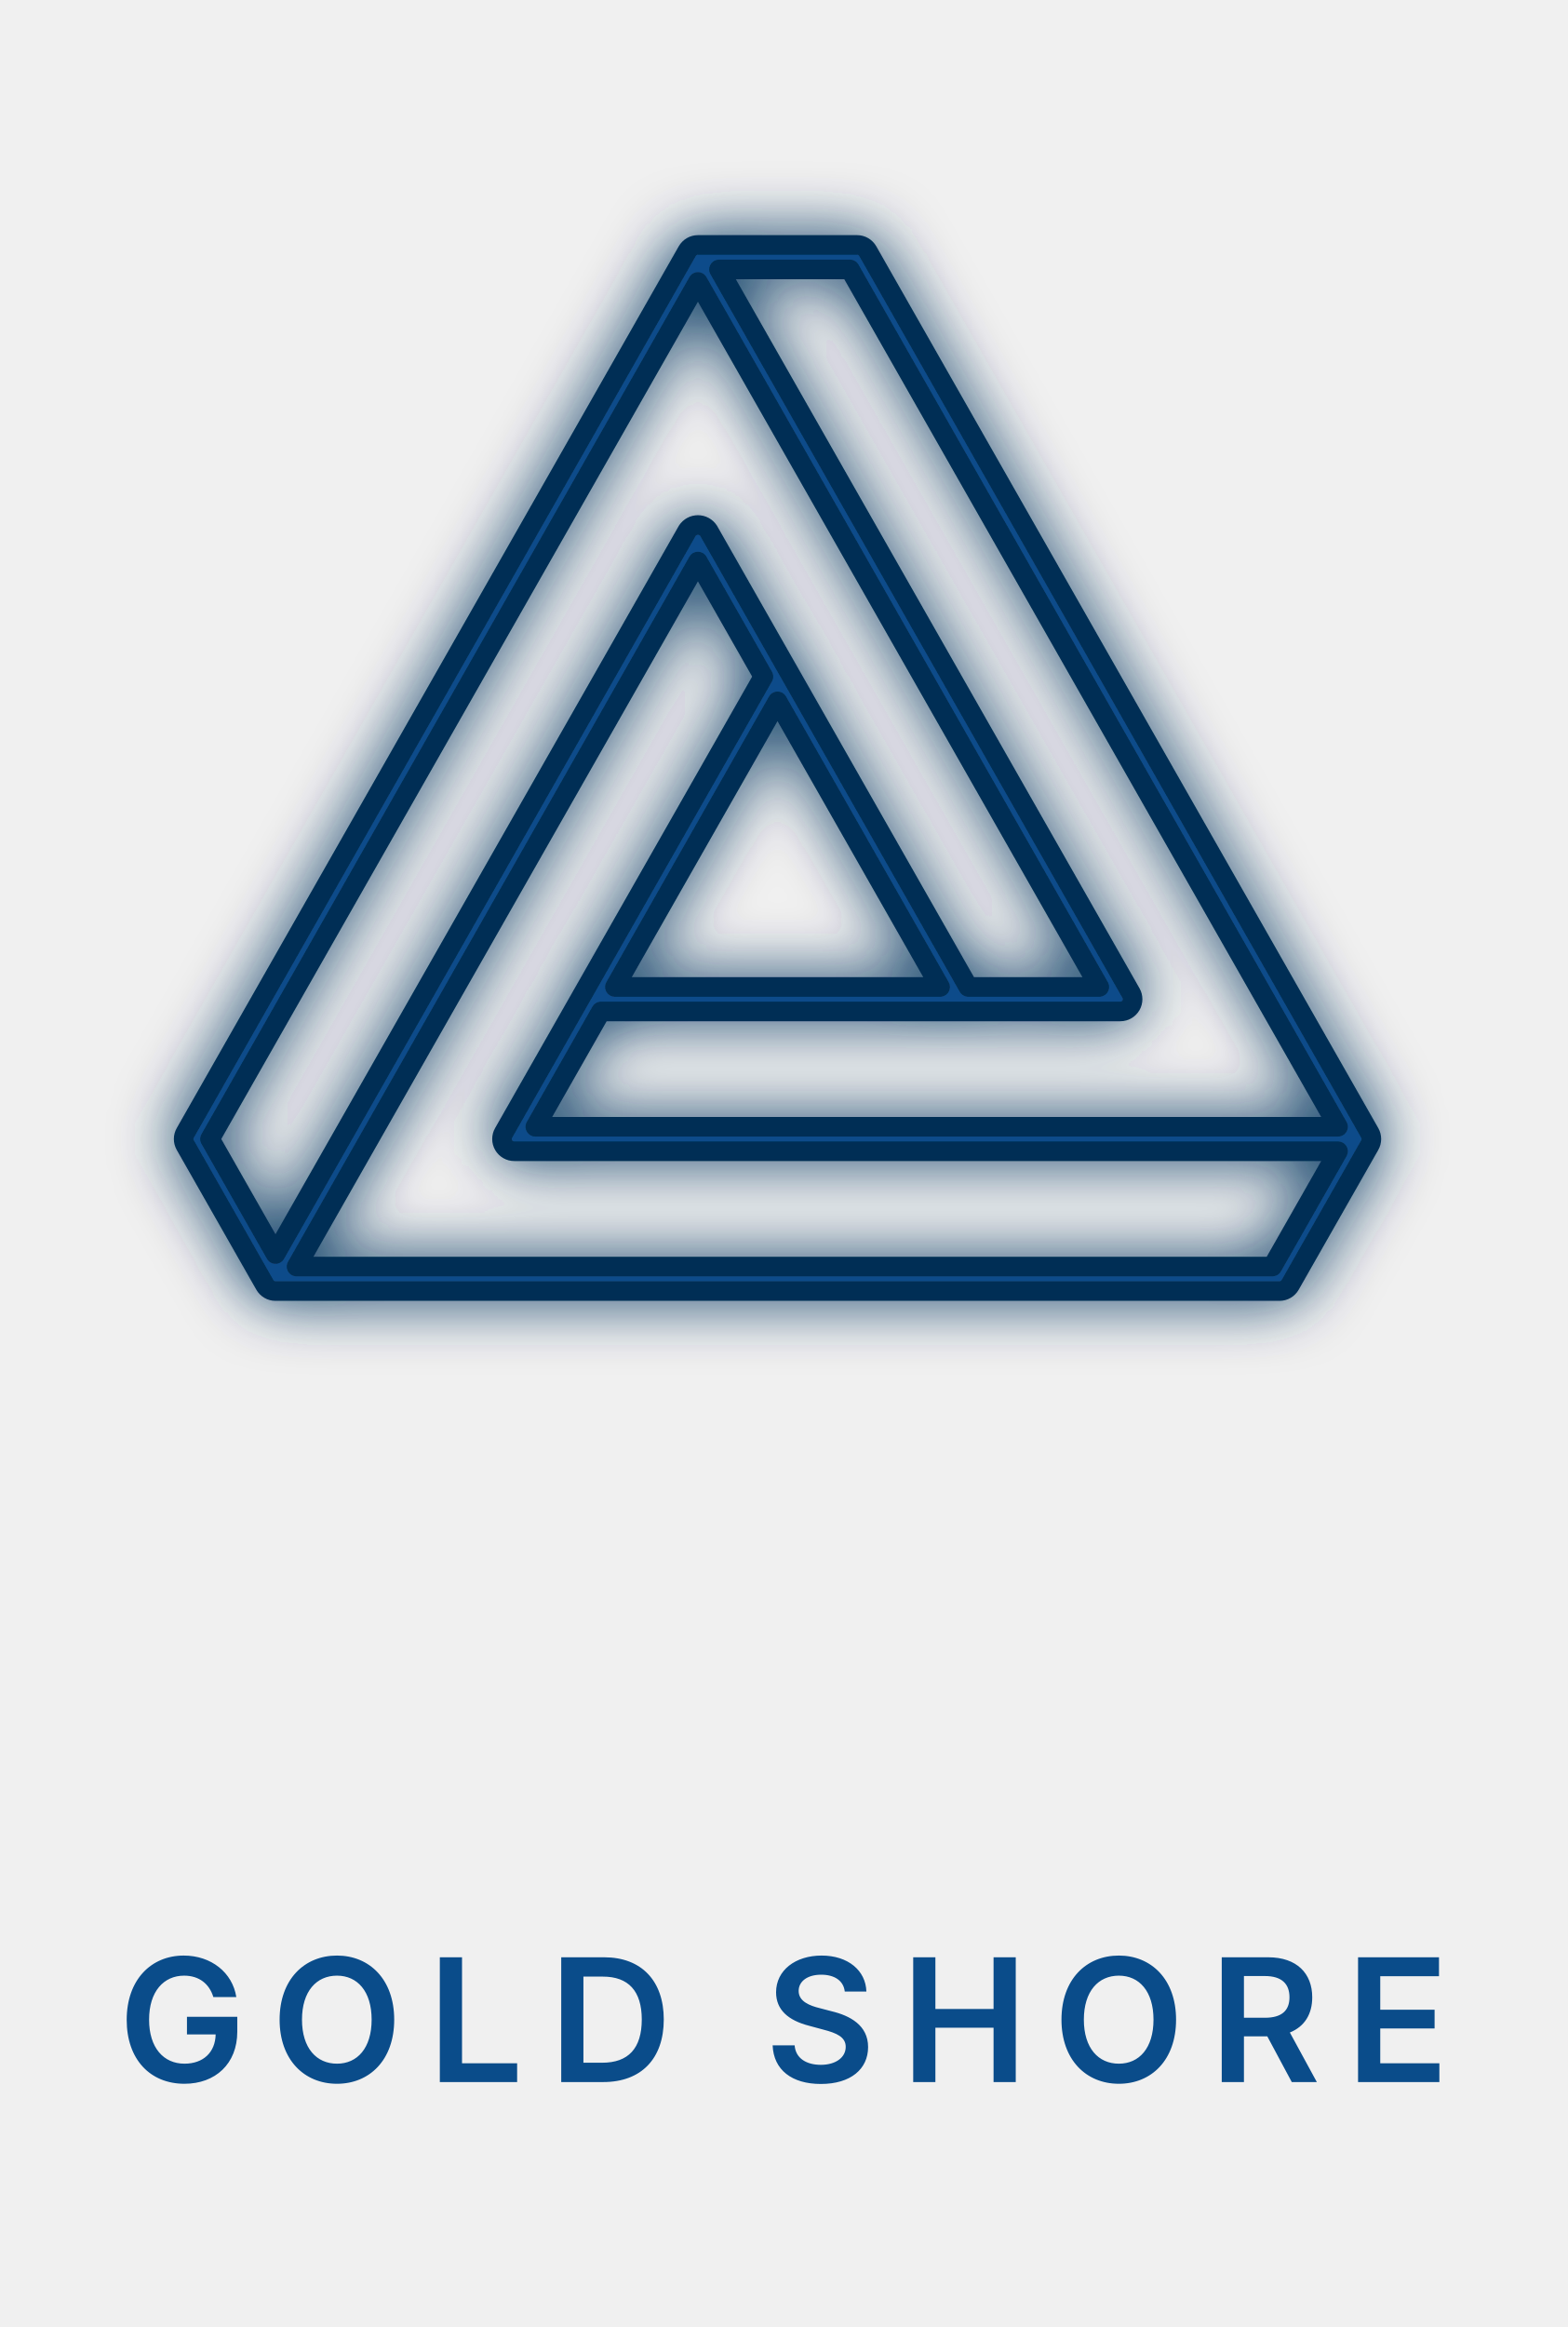
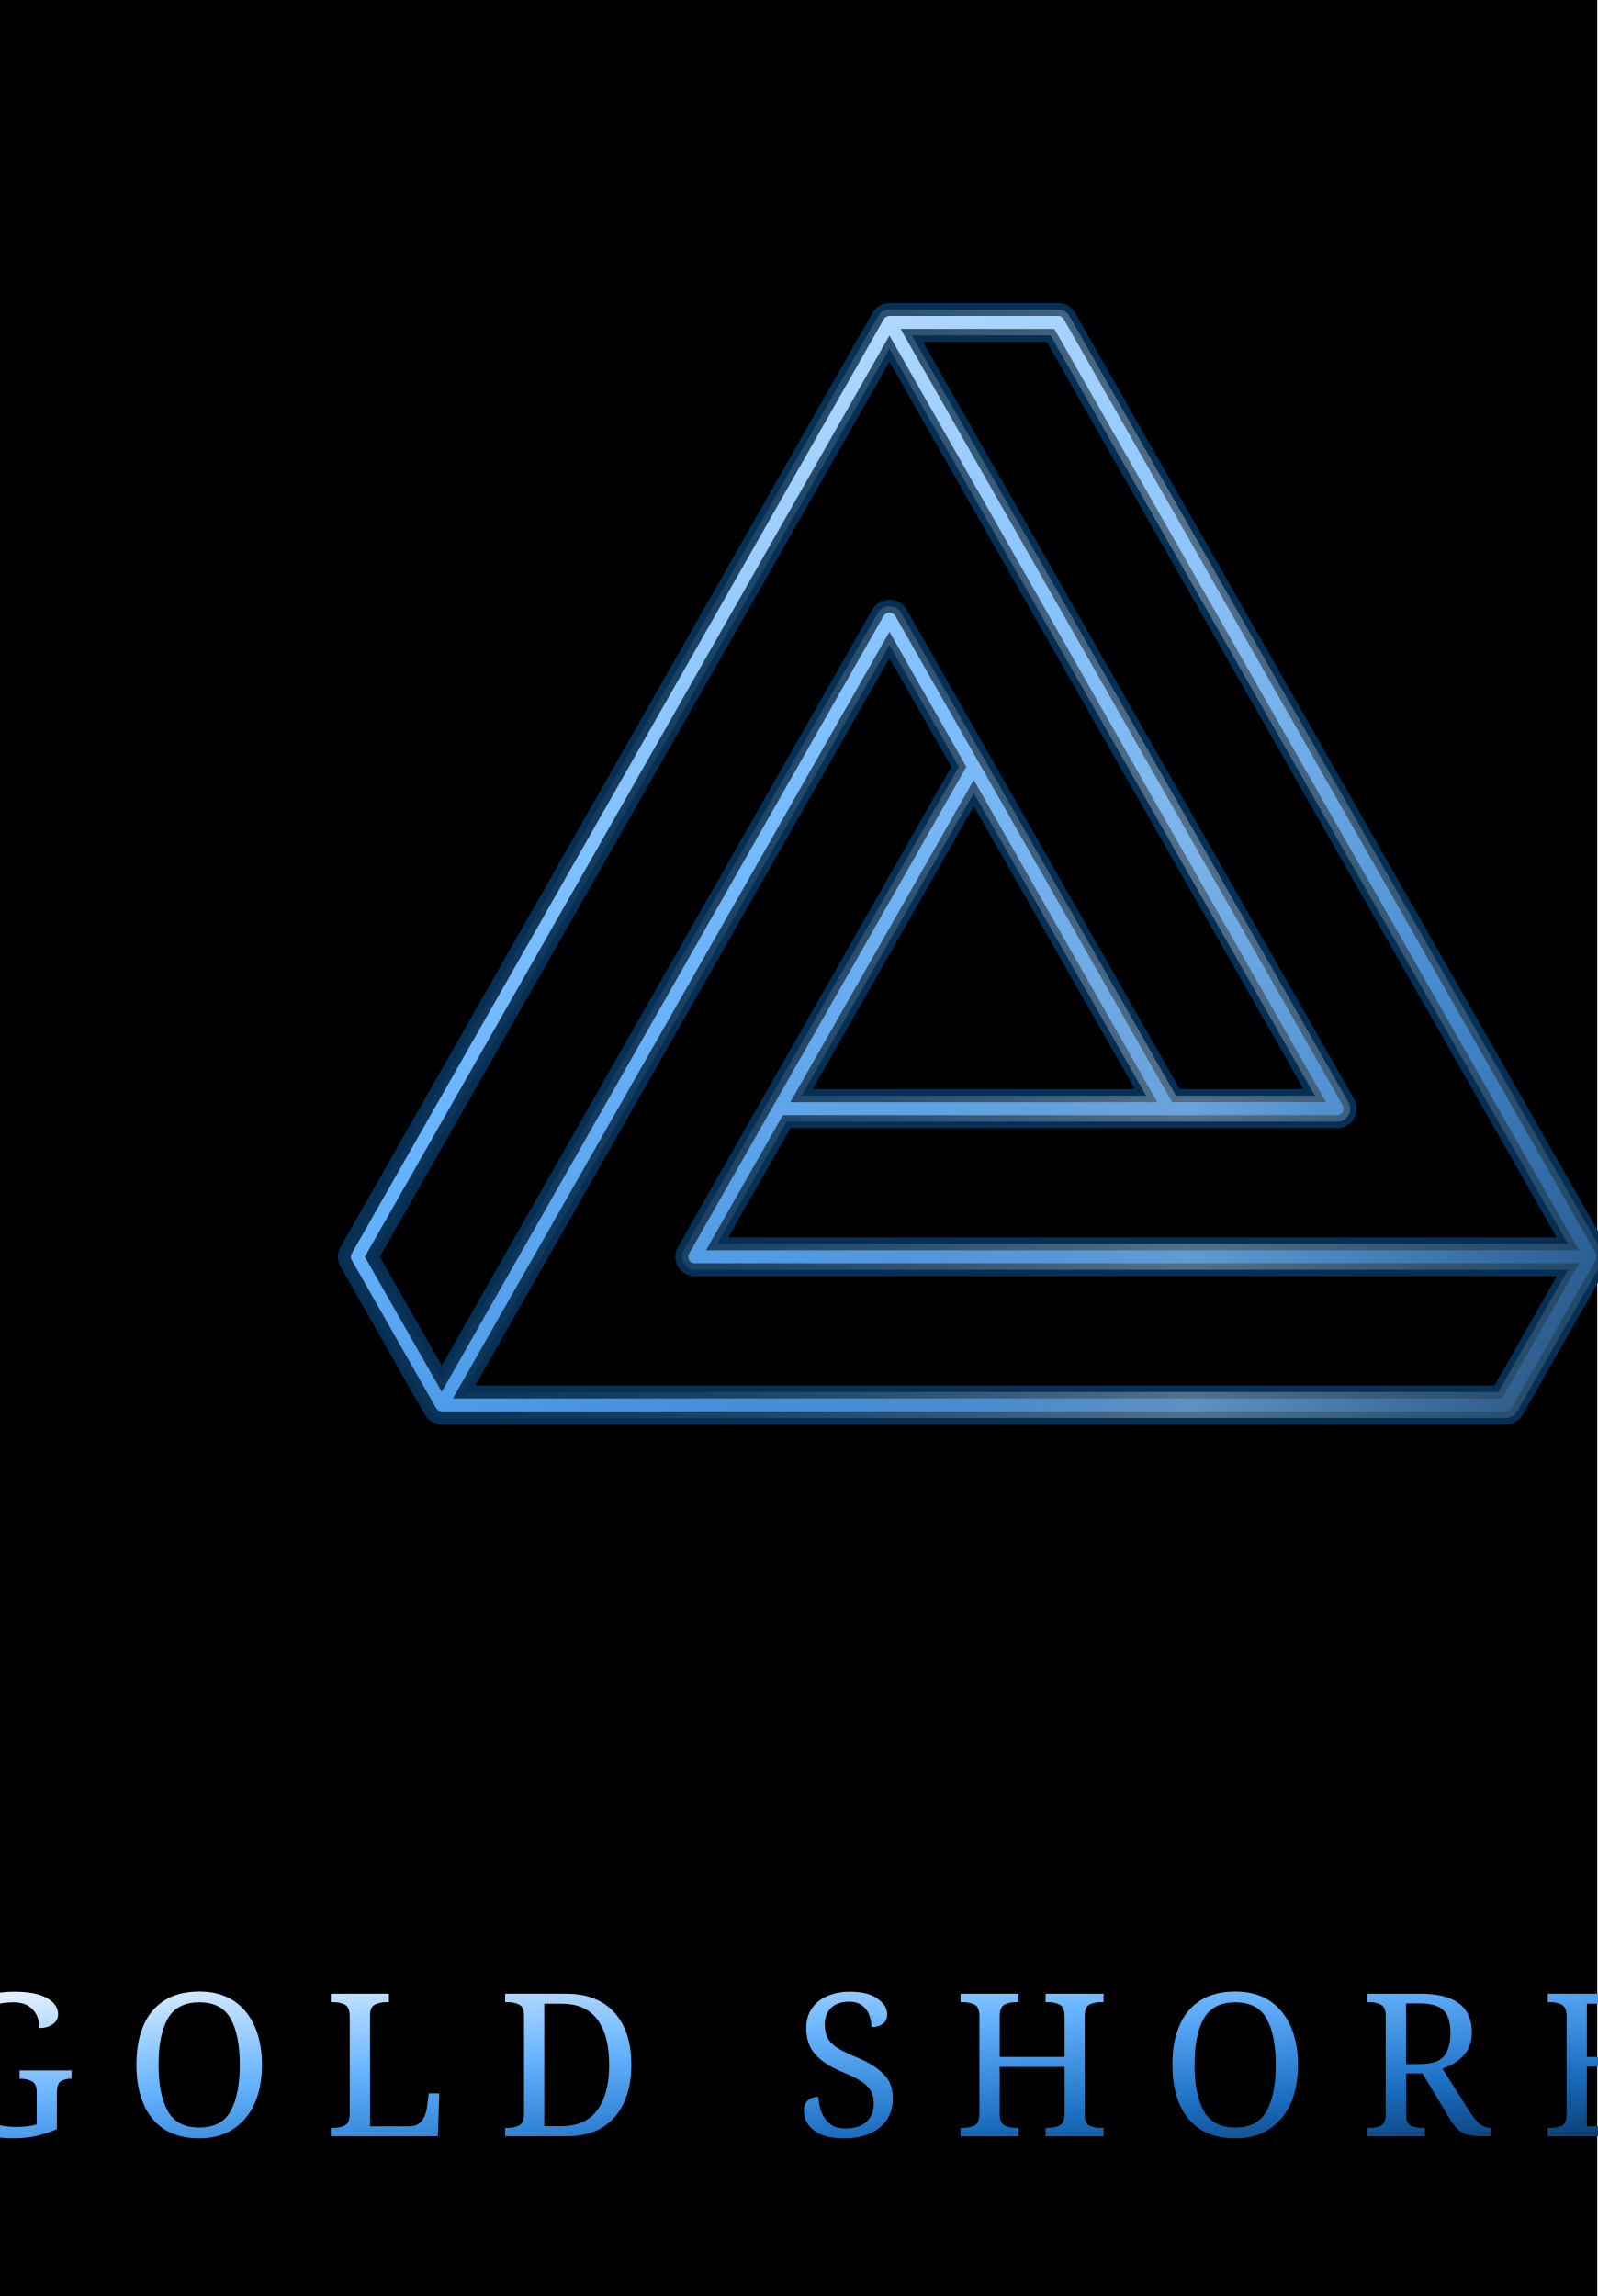
- <svg xmlns="http://www.w3.org/2000/svg" viewBox="0 0 128 190" role="img" aria-labelledby="title desc">
+ <svg xmlns="http://www.w3.org/2000/svg" viewBox="0 0 160 230">
  <defs>
-     <filter id="gs-glow" x="-50%" y="-50%" width="200%" height="200%">
-       <feGaussianBlur stdDeviation="2.5" result="blur" />
-       <feMerge>
-         <feMergeNode in="blur" />
-         <feMergeNode in="SourceGraphic" />
-       </feMerge>
-     </filter>
+     <linearGradient id="metal" x1="0%" y1="0%" x2="100%" y2="100%">
+       <stop offset="0%" stop-color="#e8f4ff" />
+       <stop offset="40%" stop-color="#66b3ff" />
+       <stop offset="75%" stop-color="#1b6fc2" />
+       <stop offset="100%" stop-color="#0a3a6b" />
+     </linearGradient>
+     <linearGradient id="shine" x1="0%" y1="0%" x2="100%" y2="0%">
+       <stop offset="0%" stop-color="transparent" />
+       <stop offset="50%" stop-color="#ffffff" stop-opacity="0.9" />
+       <stop offset="100%" stop-color="transparent" />
+       <animateTransform attributeName="gradientTransform" type="translate" from="-160 0" to="160 0" dur="3.5s" repeatCount="indefinite" />
+     </linearGradient>
+     <mask id="maskShine">
+       <rect width="160" height="230" fill="url(#shine)" />
+     </mask>
  </defs>
-   <g filter="url(#gs-glow)">
-     <path d="m111.87 92.505-41-72A1 1 0 0 0 70 20H57a1 1 0 0 0-.87.505l-41 72a1 1 0 0 0 0 .99l6.5 11.414a1 1 0 0 0 .87.506h82a1 1 0 0 0 .87-.506l6.5-11.414a1 1 0 0 0 0-.99M109.28 92H43.72l5.361-9.415H91.5a1 1 0 0 0 .87-1.494L58.72 22h10.698ZM63.5 57.265l13.28 23.32H50.22ZM17.15 93 57 23.021l32.78 57.564h-10.7l-21.21-37.25a1.04 1.04 0 0 0-1.738 0L22.5 102.392Zm86.768 10.415H24.22L57 45.85l5.35 9.394-21.22 37.261A1 1 0 0 0 42 94h67.28Z" fill="#0A4C8A" stroke="#052F54" stroke-width="1.6" stroke-linejoin="round" />
-   </g>
-   <text x="64" y="170" text-anchor="middle" font-size="14" font-weight="600" letter-spacing="2" fill="#0A4C8A" style="font-family: Inter, system-ui, -apple-system, BlinkMacSystemFont, 'Segoe UI', sans-serif;">
-     GOLD SHORE
-   </text>
+   <rect width="160" height="230" fill="black" />
+   <path d="m111.87 92.505-41-72A1 1 0 0 0 70 20H57a1 1 0 0 0-.87.505l-41 72a1 1 0 0 0 0 .99l6.5 11.414a1 1 0 0 0 .87.506h82a1 1 0 0 0 .87-.506l6.5-11.414a1 1 0 0 0 0-.99M109.28 92H43.72l5.361-9.415H91.5a1 1 0 0 0 .87-1.494L58.72 22h10.698ZM63.5 57.265l13.28 23.32H50.22ZM17.15 93 57 23.021l32.78 57.564h-10.7l-21.21-37.25a1.04 1.04 0 0 0-1.738 0L22.5 102.392Zm86.768 10.415H24.22L57 45.85l5.35 9.394-21.22 37.261A1 1 0 0 0 42 94h67.28Z" fill="url(#metal)" stroke="#052f54" stroke-width="1" transform="matrix(1.3 0 0 1.3 15 5)" />
+   <path d="m111.87 92.505-41-72A1 1 0 0 0 70 20H57a1 1 0 0 0-.87.505l-41 72a1 1 0 0 0 0 .99l6.5 11.414a1 1 0 0 0 .87.506h82a1 1 0 0 0 .87-.506l6.5-11.414a1 1 0 0 0 0-.99M109.28 92H43.72l5.361-9.415H91.5a1 1 0 0 0 .87-1.494L58.72 22h10.698ZM63.5 57.265l13.28 23.32H50.22ZM17.15 93 57 23.021l32.78 57.564h-10.7l-21.21-37.25a1.04 1.04 0 0 0-1.738 0L22.5 102.392Zm86.768 10.415H24.22L57 45.85l5.35 9.394-21.22 37.261A1 1 0 0 0 42 94h67.28Z" fill="#ffffff" mask="url(#maskShine)" opacity="0.35" transform="matrix(1.3 0 0 1.3 15 5)" />
+   <text x="80" y="214" text-anchor="middle" font-size="20" font-weight="500" letter-spacing="5" fill="url(#metal)" font-family="Optima, Trajan Pro, Cinzel, serif">
+ 
+ GOLD SHORE
+ 
+ </text>
</svg>
